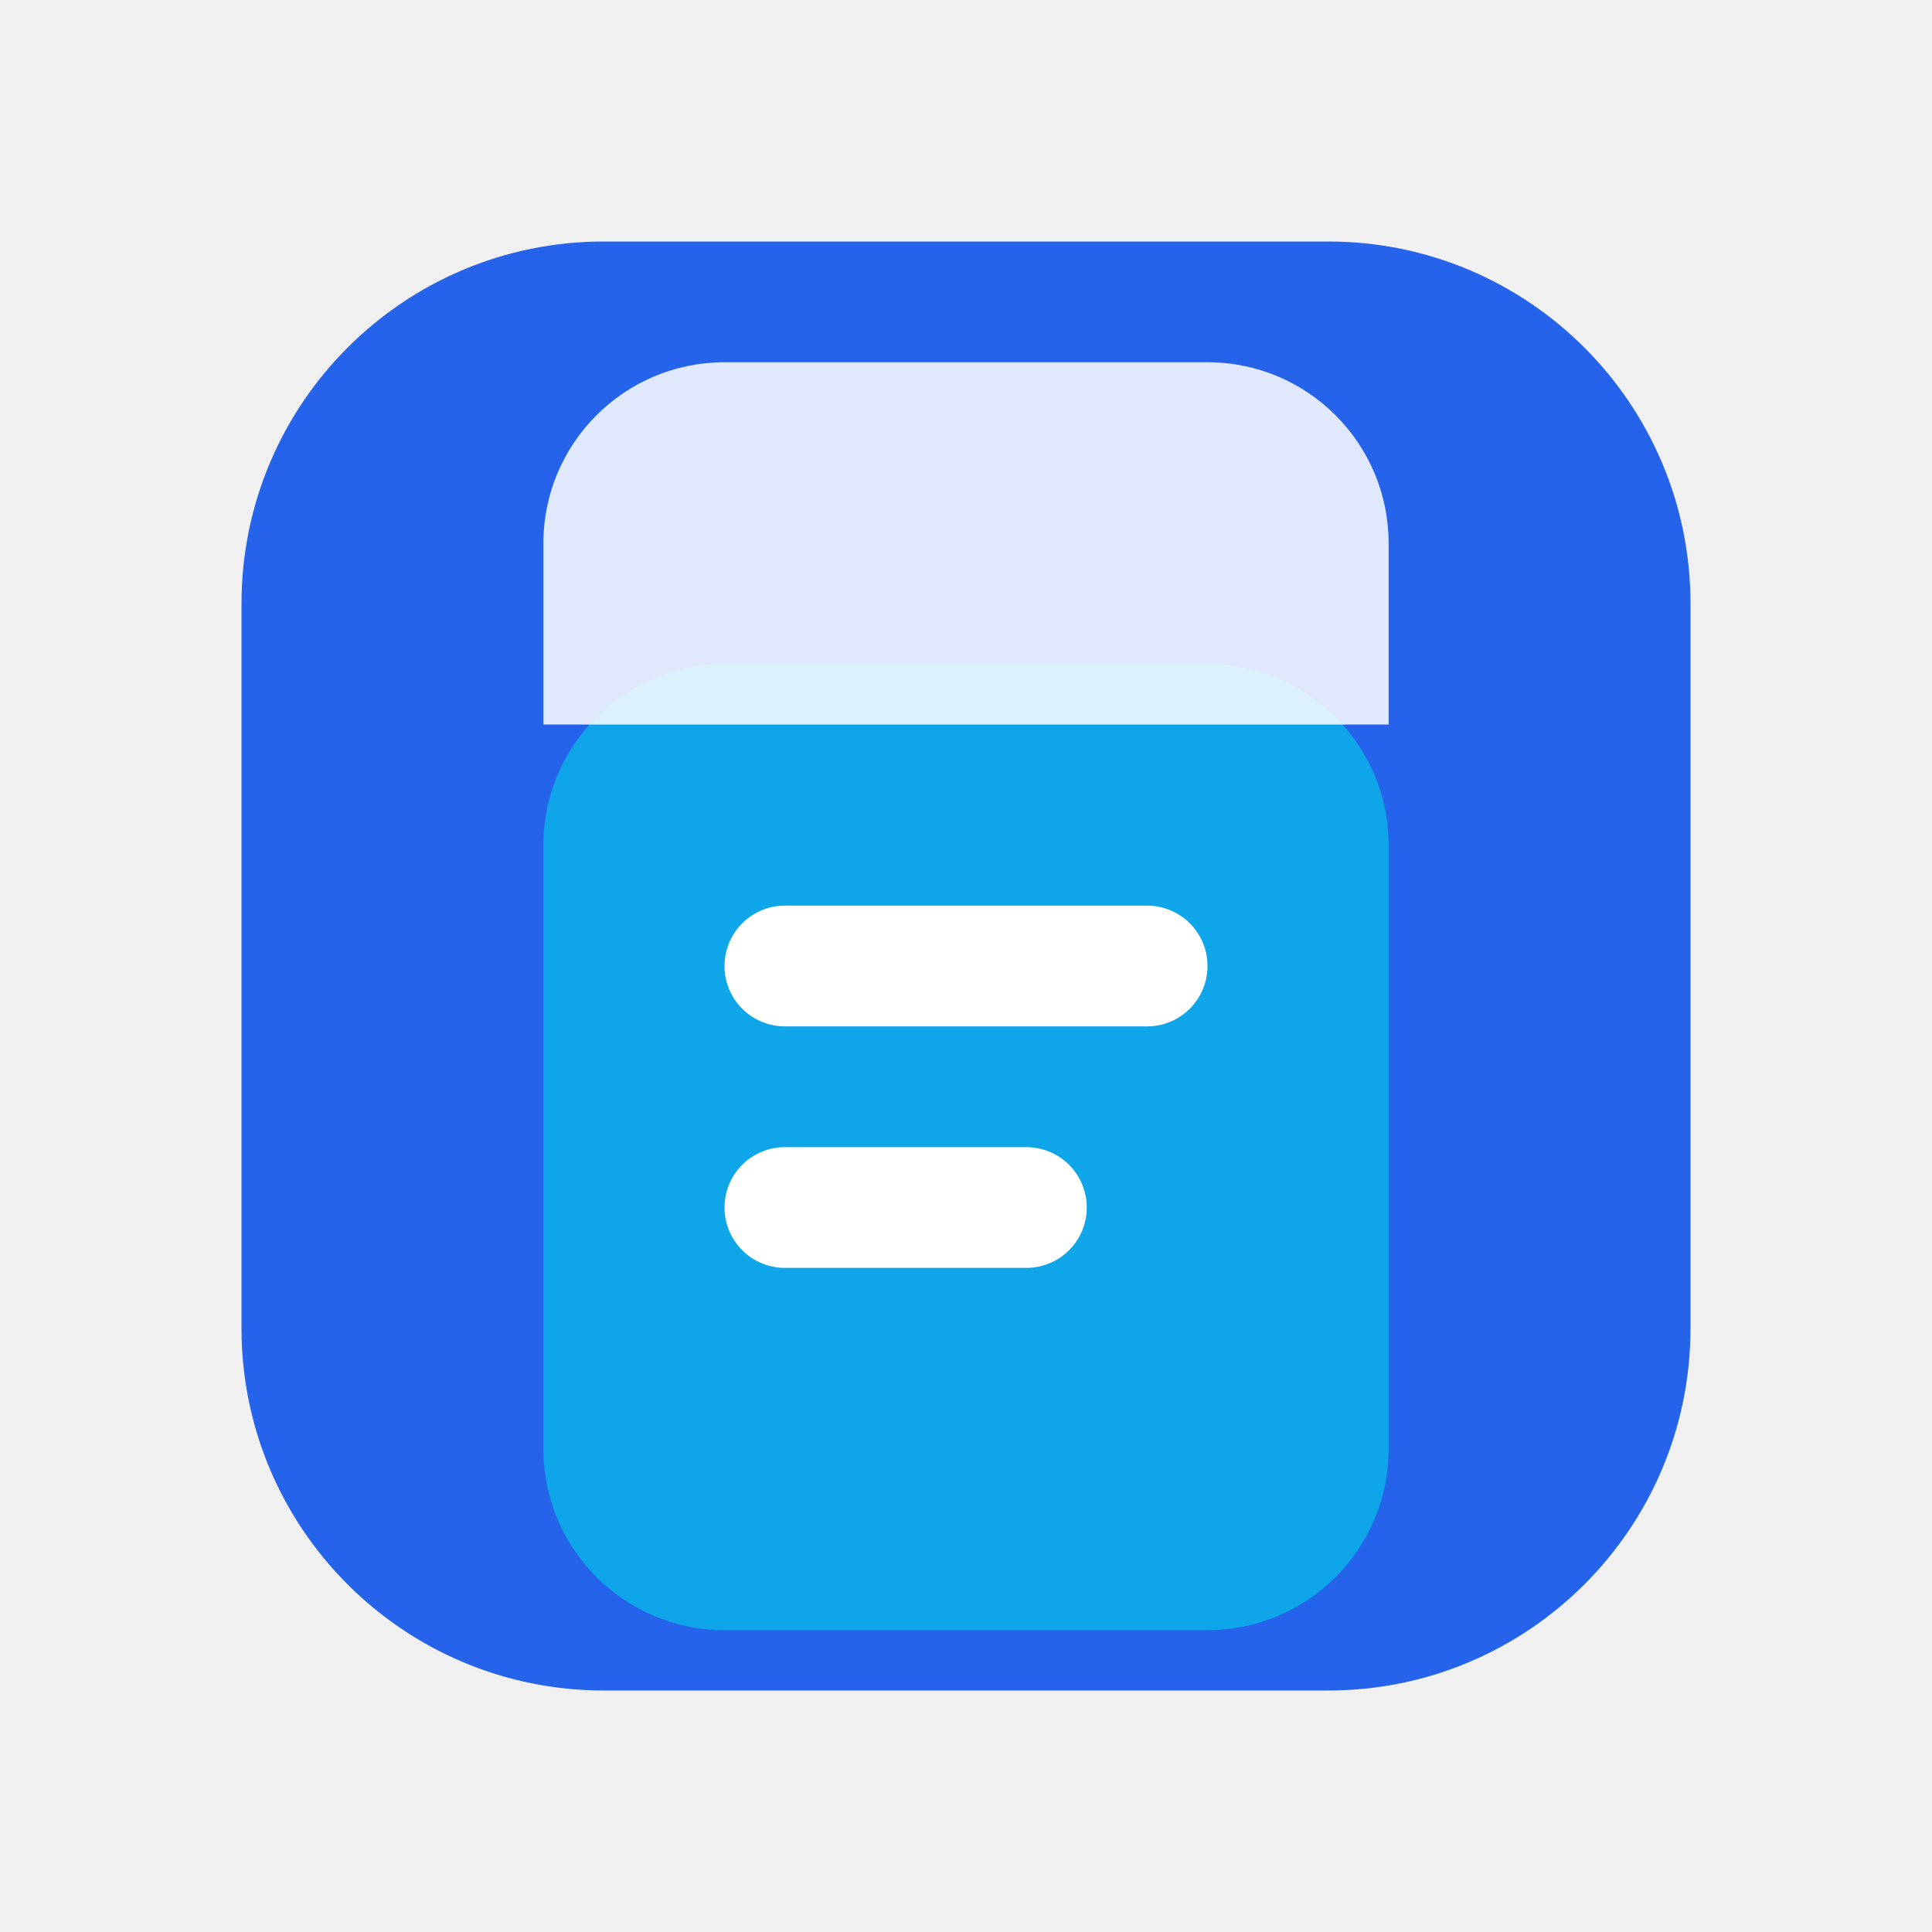
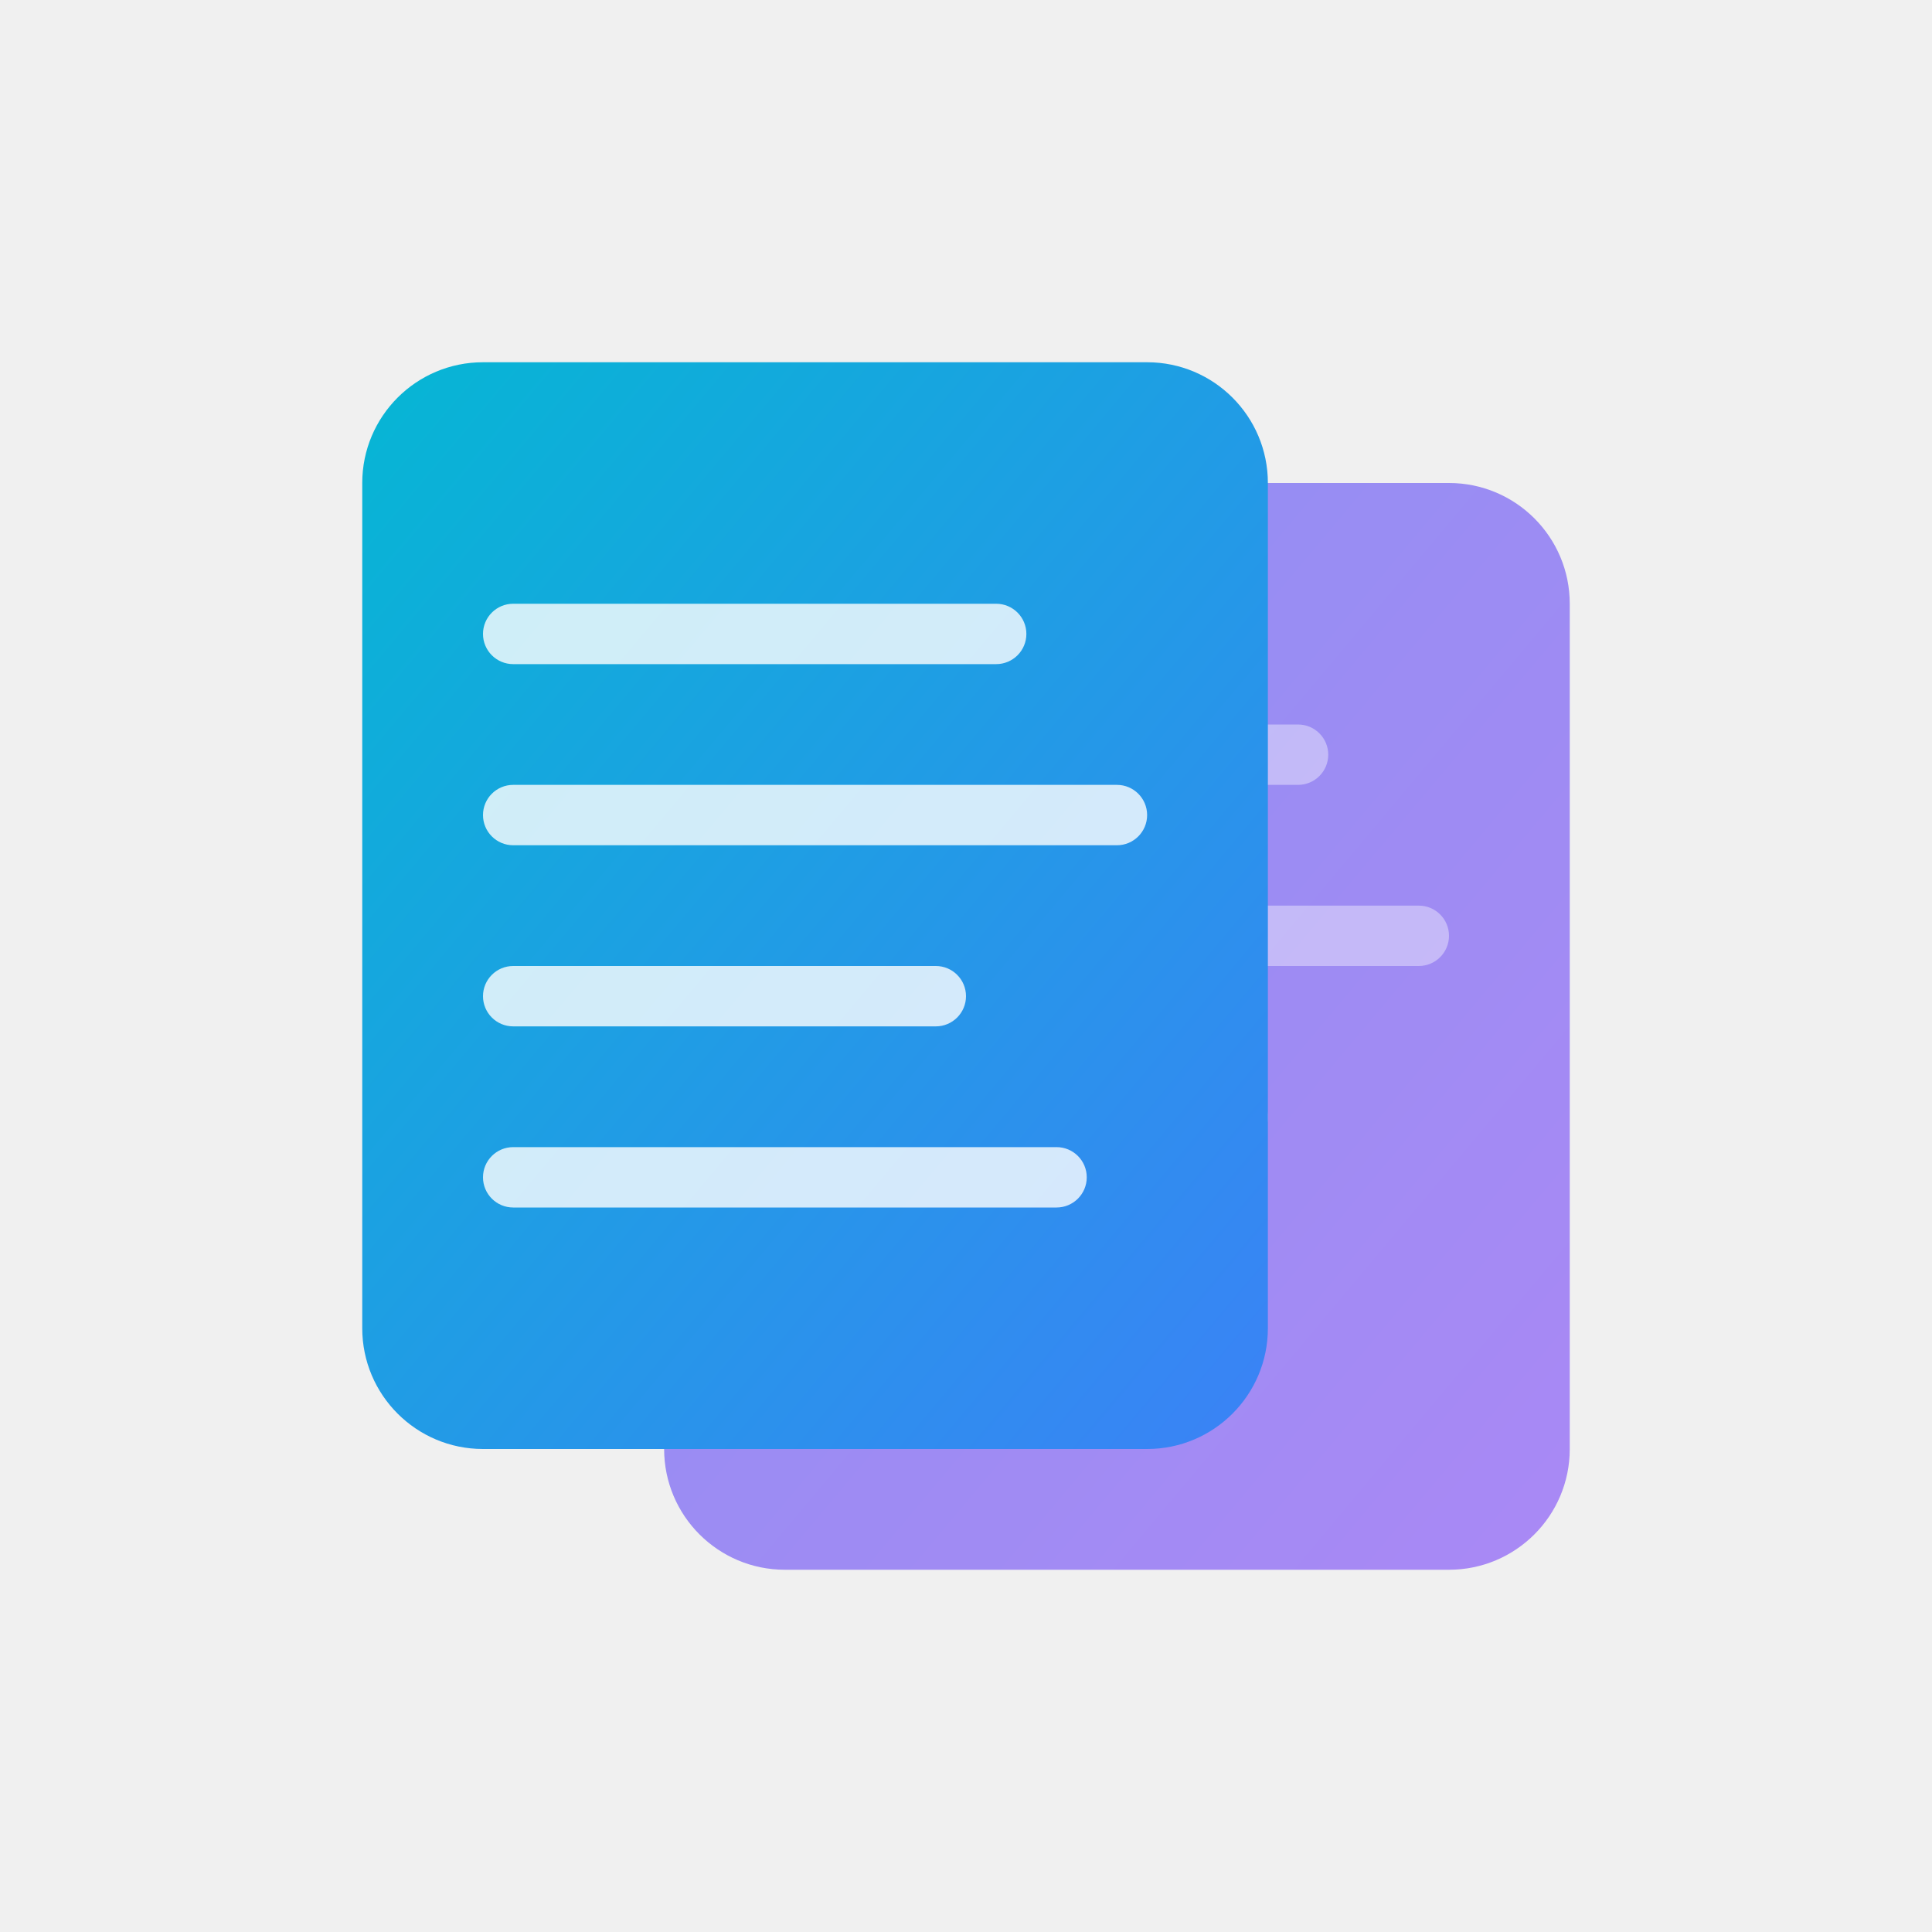
- <svg xmlns="http://www.w3.org/2000/svg" viewBox="0 0 64 64" fill="none">
-   <rect x="8" y="8" width="48" height="48" rx="12" fill="#2563EB" />
-   <path d="M24 22h16a6 6 0 0 1 6 6v20a6 6 0 0 1-6 6H24a6 6 0 0 1-6-6V28a6 6 0 0 1 6-6z" fill="#0EA5E9" />
-   <path d="M24 12h16a6 6 0 0 1 6 6v6H18v-6a6 6 0 0 1 6-6z" fill="#FFFFFF" opacity="0.85" />
-   <path d="M26 32h12M26 40h8" stroke="#FFFFFF" stroke-width="4" stroke-linecap="round" />
+ <svg xmlns="http://www.w3.org/2000/svg" viewBox="0 0 64 64" role="img" aria-label="Copy Paste icon">
+   <defs>
+     <linearGradient id="g1" x1="0%" y1="0%" x2="100%" y2="100%">
+       <stop offset="0%" stop-color="#6366f1" />
+       <stop offset="100%" stop-color="#8b5cf6" />
+     </linearGradient>
+     <linearGradient id="g2" x1="0%" y1="0%" x2="100%" y2="100%">
+       <stop offset="0%" stop-color="#06b6d4" />
+       <stop offset="100%" stop-color="#3b82f6" />
+     </linearGradient>
+   </defs>
+   <rect x="22" y="16" width="30" height="36" rx="4" fill="url(#g1)" opacity="0.7" />
+   <rect x="26" y="24" width="18" height="2" rx="1" fill="#fff" opacity="0.4" />
+   <rect x="26" y="30" width="22" height="2" rx="1" fill="#fff" opacity="0.4" />
+   <rect x="26" y="36" width="16" height="2" rx="1" fill="#fff" opacity="0.4" />
+   <rect x="12" y="12" width="30" height="36" rx="4" fill="url(#g2)" />
+   <rect x="16" y="20" width="18" height="2" rx="1" fill="#fff" opacity="0.8" />
+   <rect x="16" y="26" width="22" height="2" rx="1" fill="#fff" opacity="0.8" />
+   <rect x="16" y="32" width="16" height="2" rx="1" fill="#fff" opacity="0.8" />
+   <rect x="16" y="38" width="20" height="2" rx="1" fill="#fff" opacity="0.8" />
</svg>
